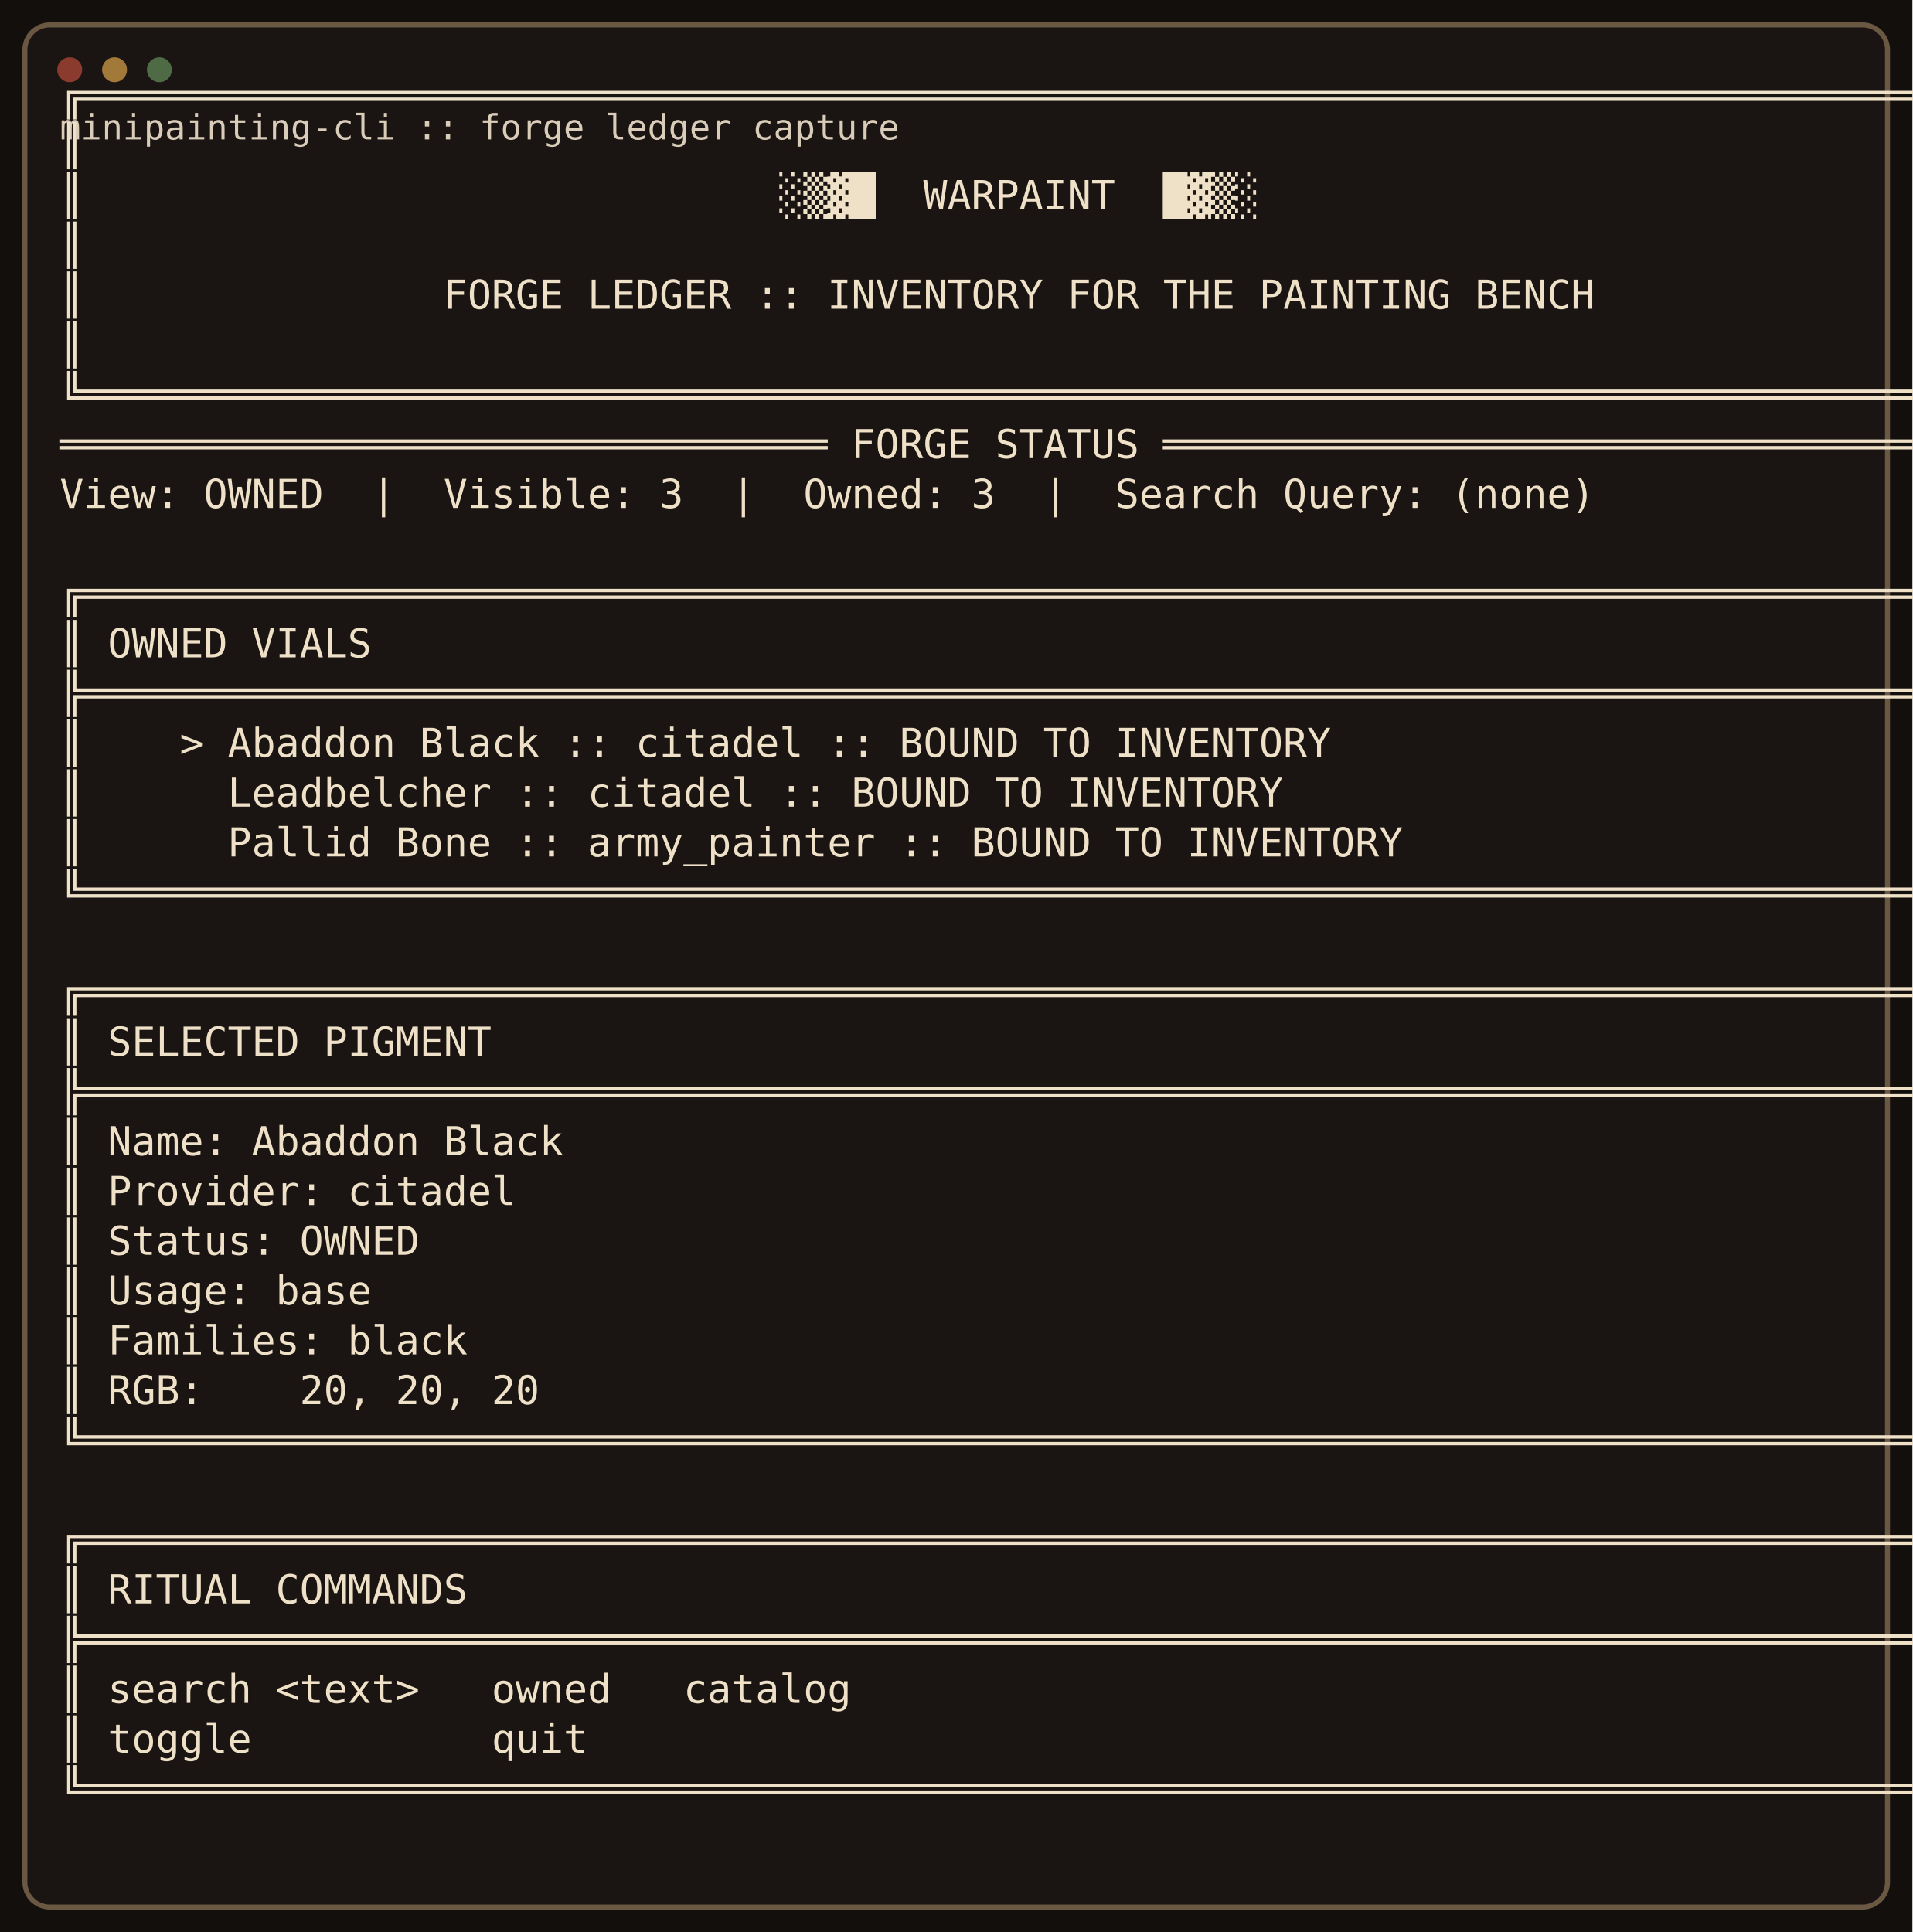
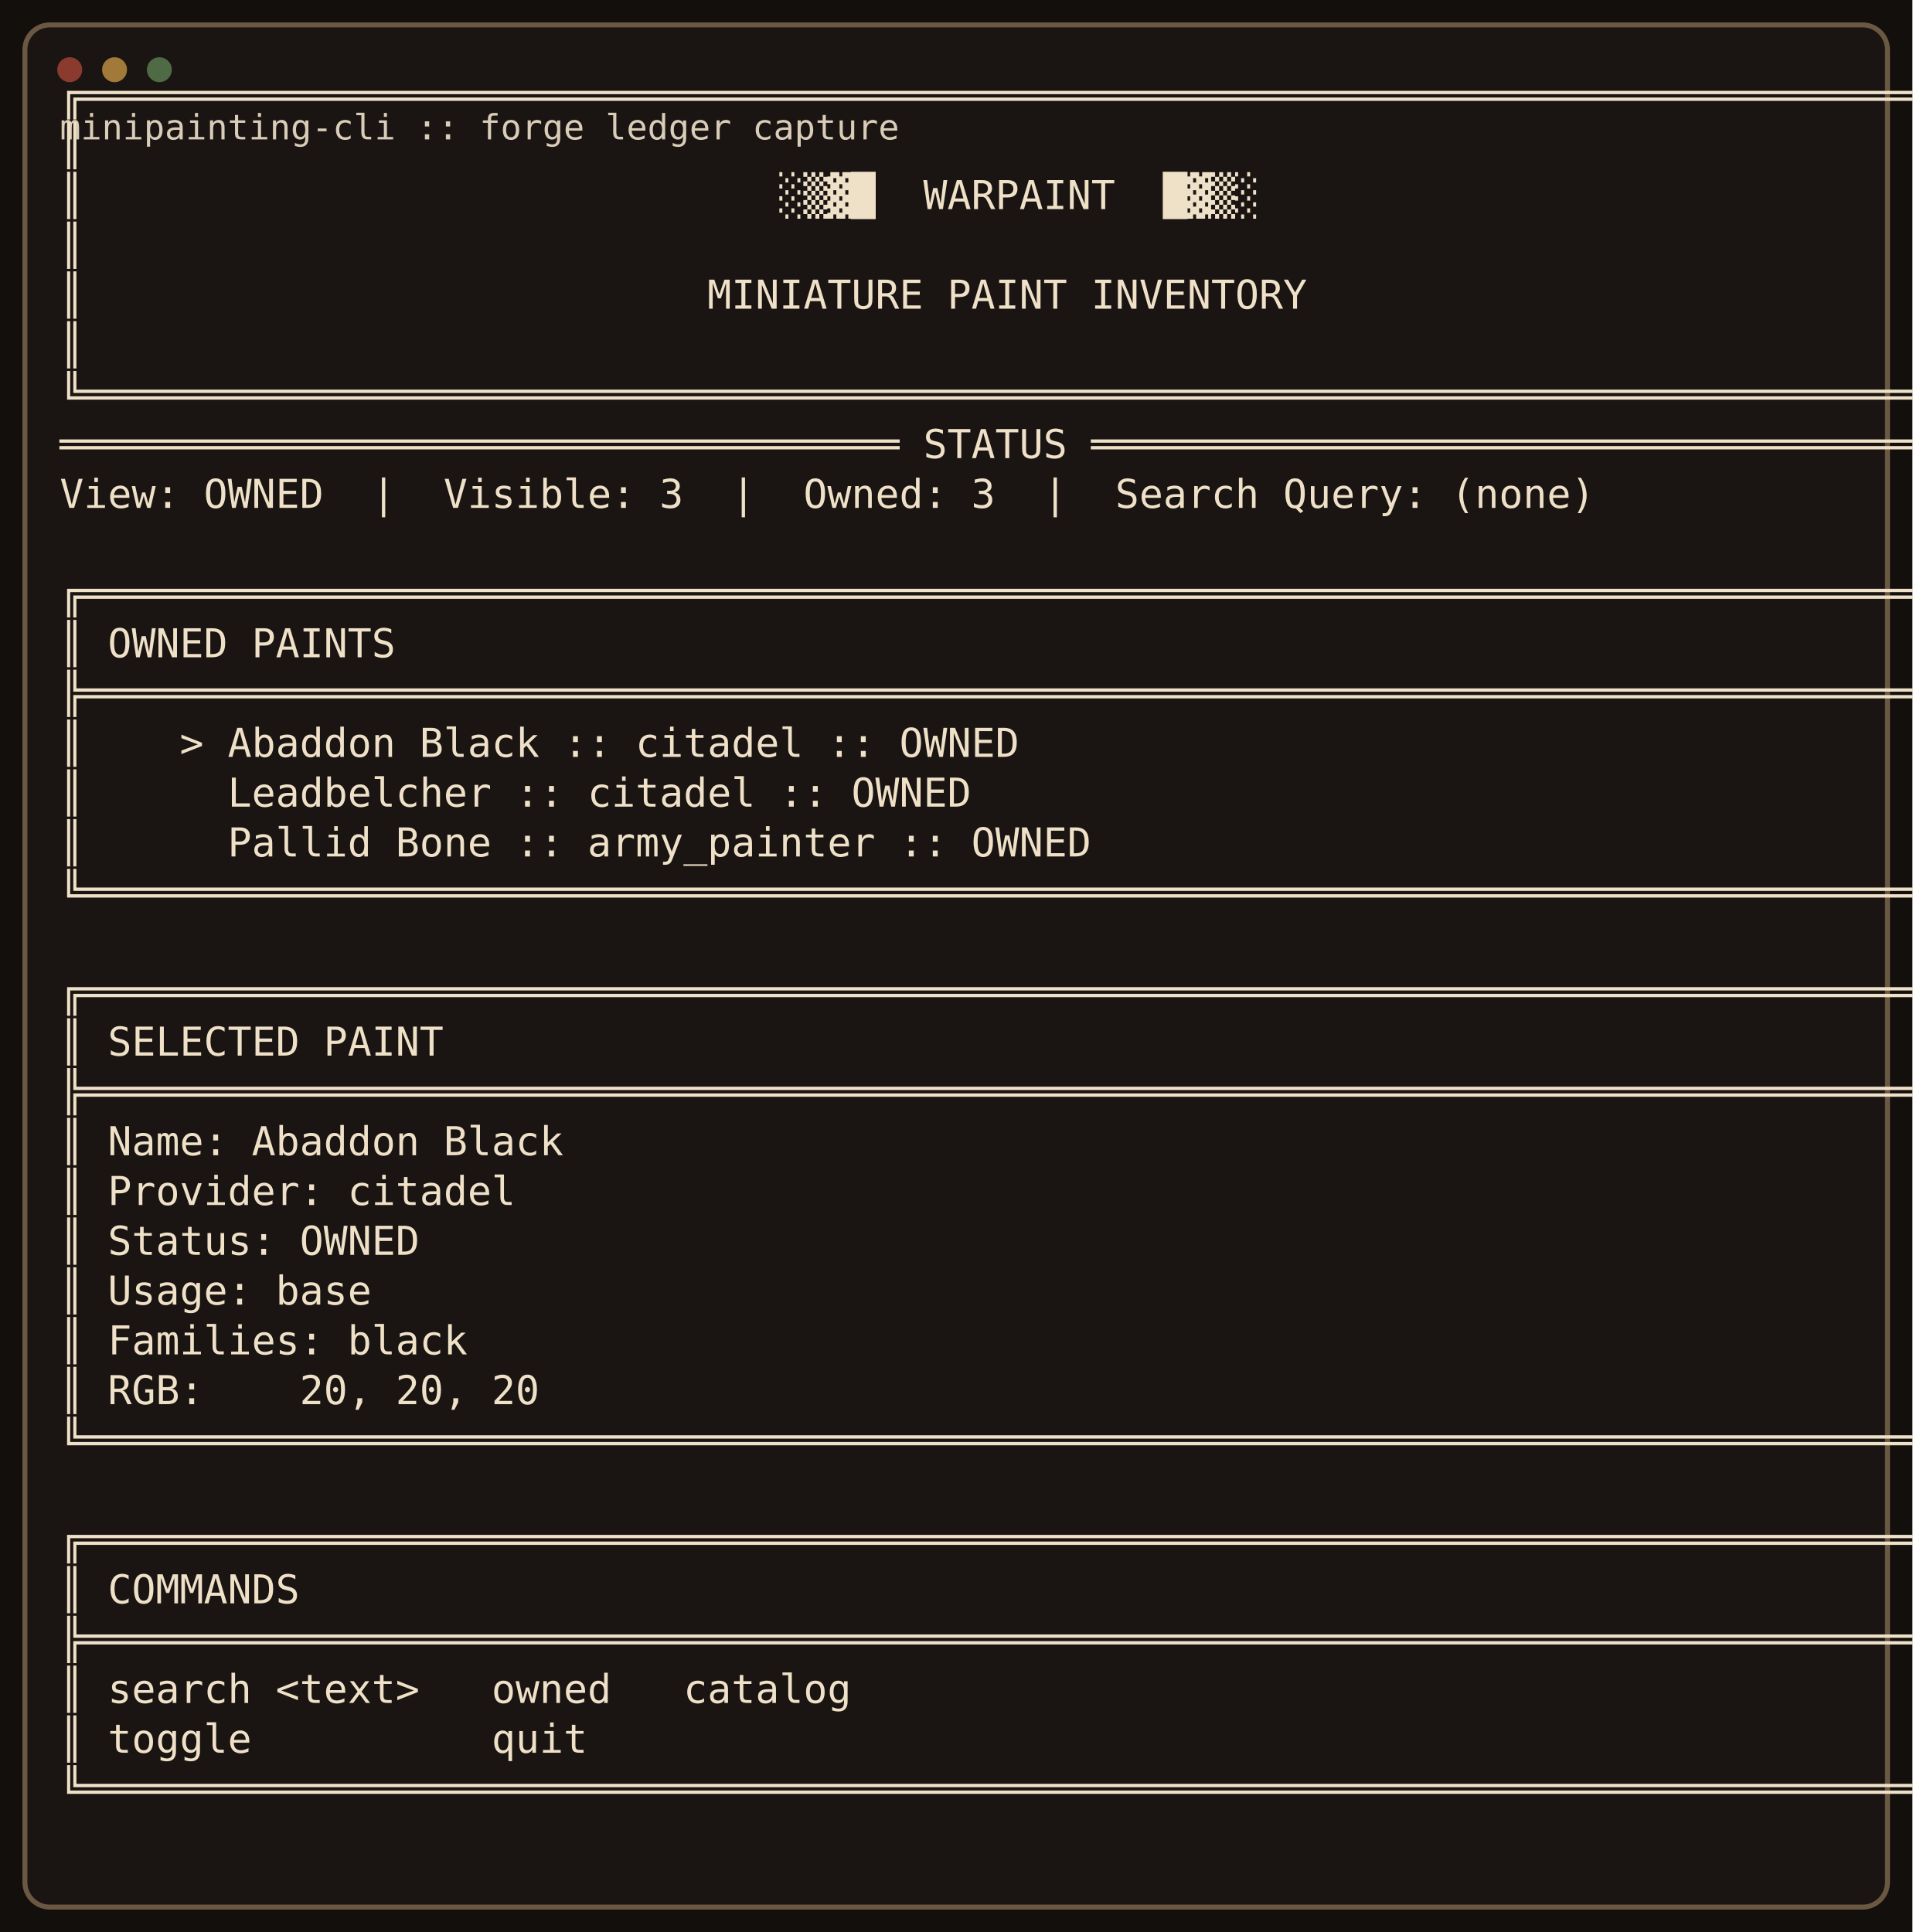
<svg xmlns="http://www.w3.org/2000/svg" width="768" height="776" viewBox="0 0 768 776">
  <rect width="100%" height="100%" fill="#120f0d" />
  <rect x="10" y="10" width="748" height="756" rx="10" fill="#1a1512" stroke="#6a5842" stroke-width="2" />
  <circle cx="28" cy="28" r="5" fill="#8a3b2e" />
  <circle cx="46" cy="28" r="5" fill="#a17a39" />
  <circle cx="64" cy="28" r="5" fill="#4f6b45" />
  <text x="24" y="56" fill="#d9ccb8" font-family="Menlo, Consolas, monospace" font-size="14">minipainting-cli :: forge ledger capture</text>
  <g fill="#efe0c8" font-family="Menlo, Consolas, monospace" font-size="16" xml:space="preserve">
    <text x="24" y="44">╔══════════════════════════════════════════════════════════════════════════════╗</text>
    <text x="24" y="64">║                                                                              ║</text>
    <text x="24" y="84">║                             ░▒▓█  WARPAINT  █▓▒░                             ║</text>
    <text x="24" y="104">║                                                                              ║</text>
-     <text x="24" y="124">║               FORGE LEDGER :: INVENTORY FOR THE PAINTING BENCH               ║</text>
+     <text x="24" y="124">║                          MINIATURE PAINT INVENTORY                           ║</text>
    <text x="24" y="144">║                                                                              ║</text>
    <text x="24" y="164">╚══════════════════════════════════════════════════════════════════════════════╝</text>
-     <text x="24" y="184">════════════════════════════════ FORGE STATUS ════════════════════════════════</text>
+     <text x="24" y="184">═══════════════════════════════════ STATUS ═══════════════════════════════════</text>
    <text x="24" y="204">View: OWNED  |  Visible: 3  |  Owned: 3  |  Search Query: (none)</text>
    <text x="24" y="224" />
    <text x="24" y="244">╔══════════════════════════════════════════════════════════════════════════════╗</text>
-     <text x="24" y="264">║ OWNED VIALS                                                                  ║</text>
+     <text x="24" y="264">║ OWNED PAINTS                                                                 ║</text>
    <text x="24" y="284">╠══════════════════════════════════════════════════════════════════════════════╣</text>
-     <text x="24" y="304">║    &gt; Abaddon Black :: citadel :: BOUND TO INVENTORY                          ║</text>
-     <text x="24" y="324">║      Leadbelcher :: citadel :: BOUND TO INVENTORY                            ║</text>
-     <text x="24" y="344">║      Pallid Bone :: army_painter :: BOUND TO INVENTORY                       ║</text>
+     <text x="24" y="304">║    &gt; Abaddon Black :: citadel :: OWNED                                       ║</text>
+     <text x="24" y="324">║      Leadbelcher :: citadel :: OWNED                                         ║</text>
+     <text x="24" y="344">║      Pallid Bone :: army_painter :: OWNED                                    ║</text>
    <text x="24" y="364">╚══════════════════════════════════════════════════════════════════════════════╝</text>
    <text x="24" y="384" />
    <text x="24" y="404">╔══════════════════════════════════════════════════════════════════════════════╗</text>
-     <text x="24" y="424">║ SELECTED PIGMENT                                                             ║</text>
+     <text x="24" y="424">║ SELECTED PAINT                                                               ║</text>
    <text x="24" y="444">╠══════════════════════════════════════════════════════════════════════════════╣</text>
    <text x="24" y="464">║ Name: Abaddon Black                                                          ║</text>
    <text x="24" y="484">║ Provider: citadel                                                            ║</text>
    <text x="24" y="504">║ Status: OWNED                                                                ║</text>
    <text x="24" y="524">║ Usage: base                                                                  ║</text>
    <text x="24" y="544">║ Families: black                                                              ║</text>
    <text x="24" y="564">║ RGB:    20, 20, 20                                                           ║</text>
    <text x="24" y="584">╚══════════════════════════════════════════════════════════════════════════════╝</text>
    <text x="24" y="604" />
    <text x="24" y="624">╔══════════════════════════════════════════════════════════════════════════════╗</text>
-     <text x="24" y="644">║ RITUAL COMMANDS                                                              ║</text>
+     <text x="24" y="644">║ COMMANDS                                                                     ║</text>
    <text x="24" y="664">╠══════════════════════════════════════════════════════════════════════════════╣</text>
    <text x="24" y="684">║ search &lt;text&gt;   owned   catalog                                              ║</text>
    <text x="24" y="704">║ toggle          quit                                                         ║</text>
    <text x="24" y="724">╚══════════════════════════════════════════════════════════════════════════════╝</text>
  </g>
</svg>
